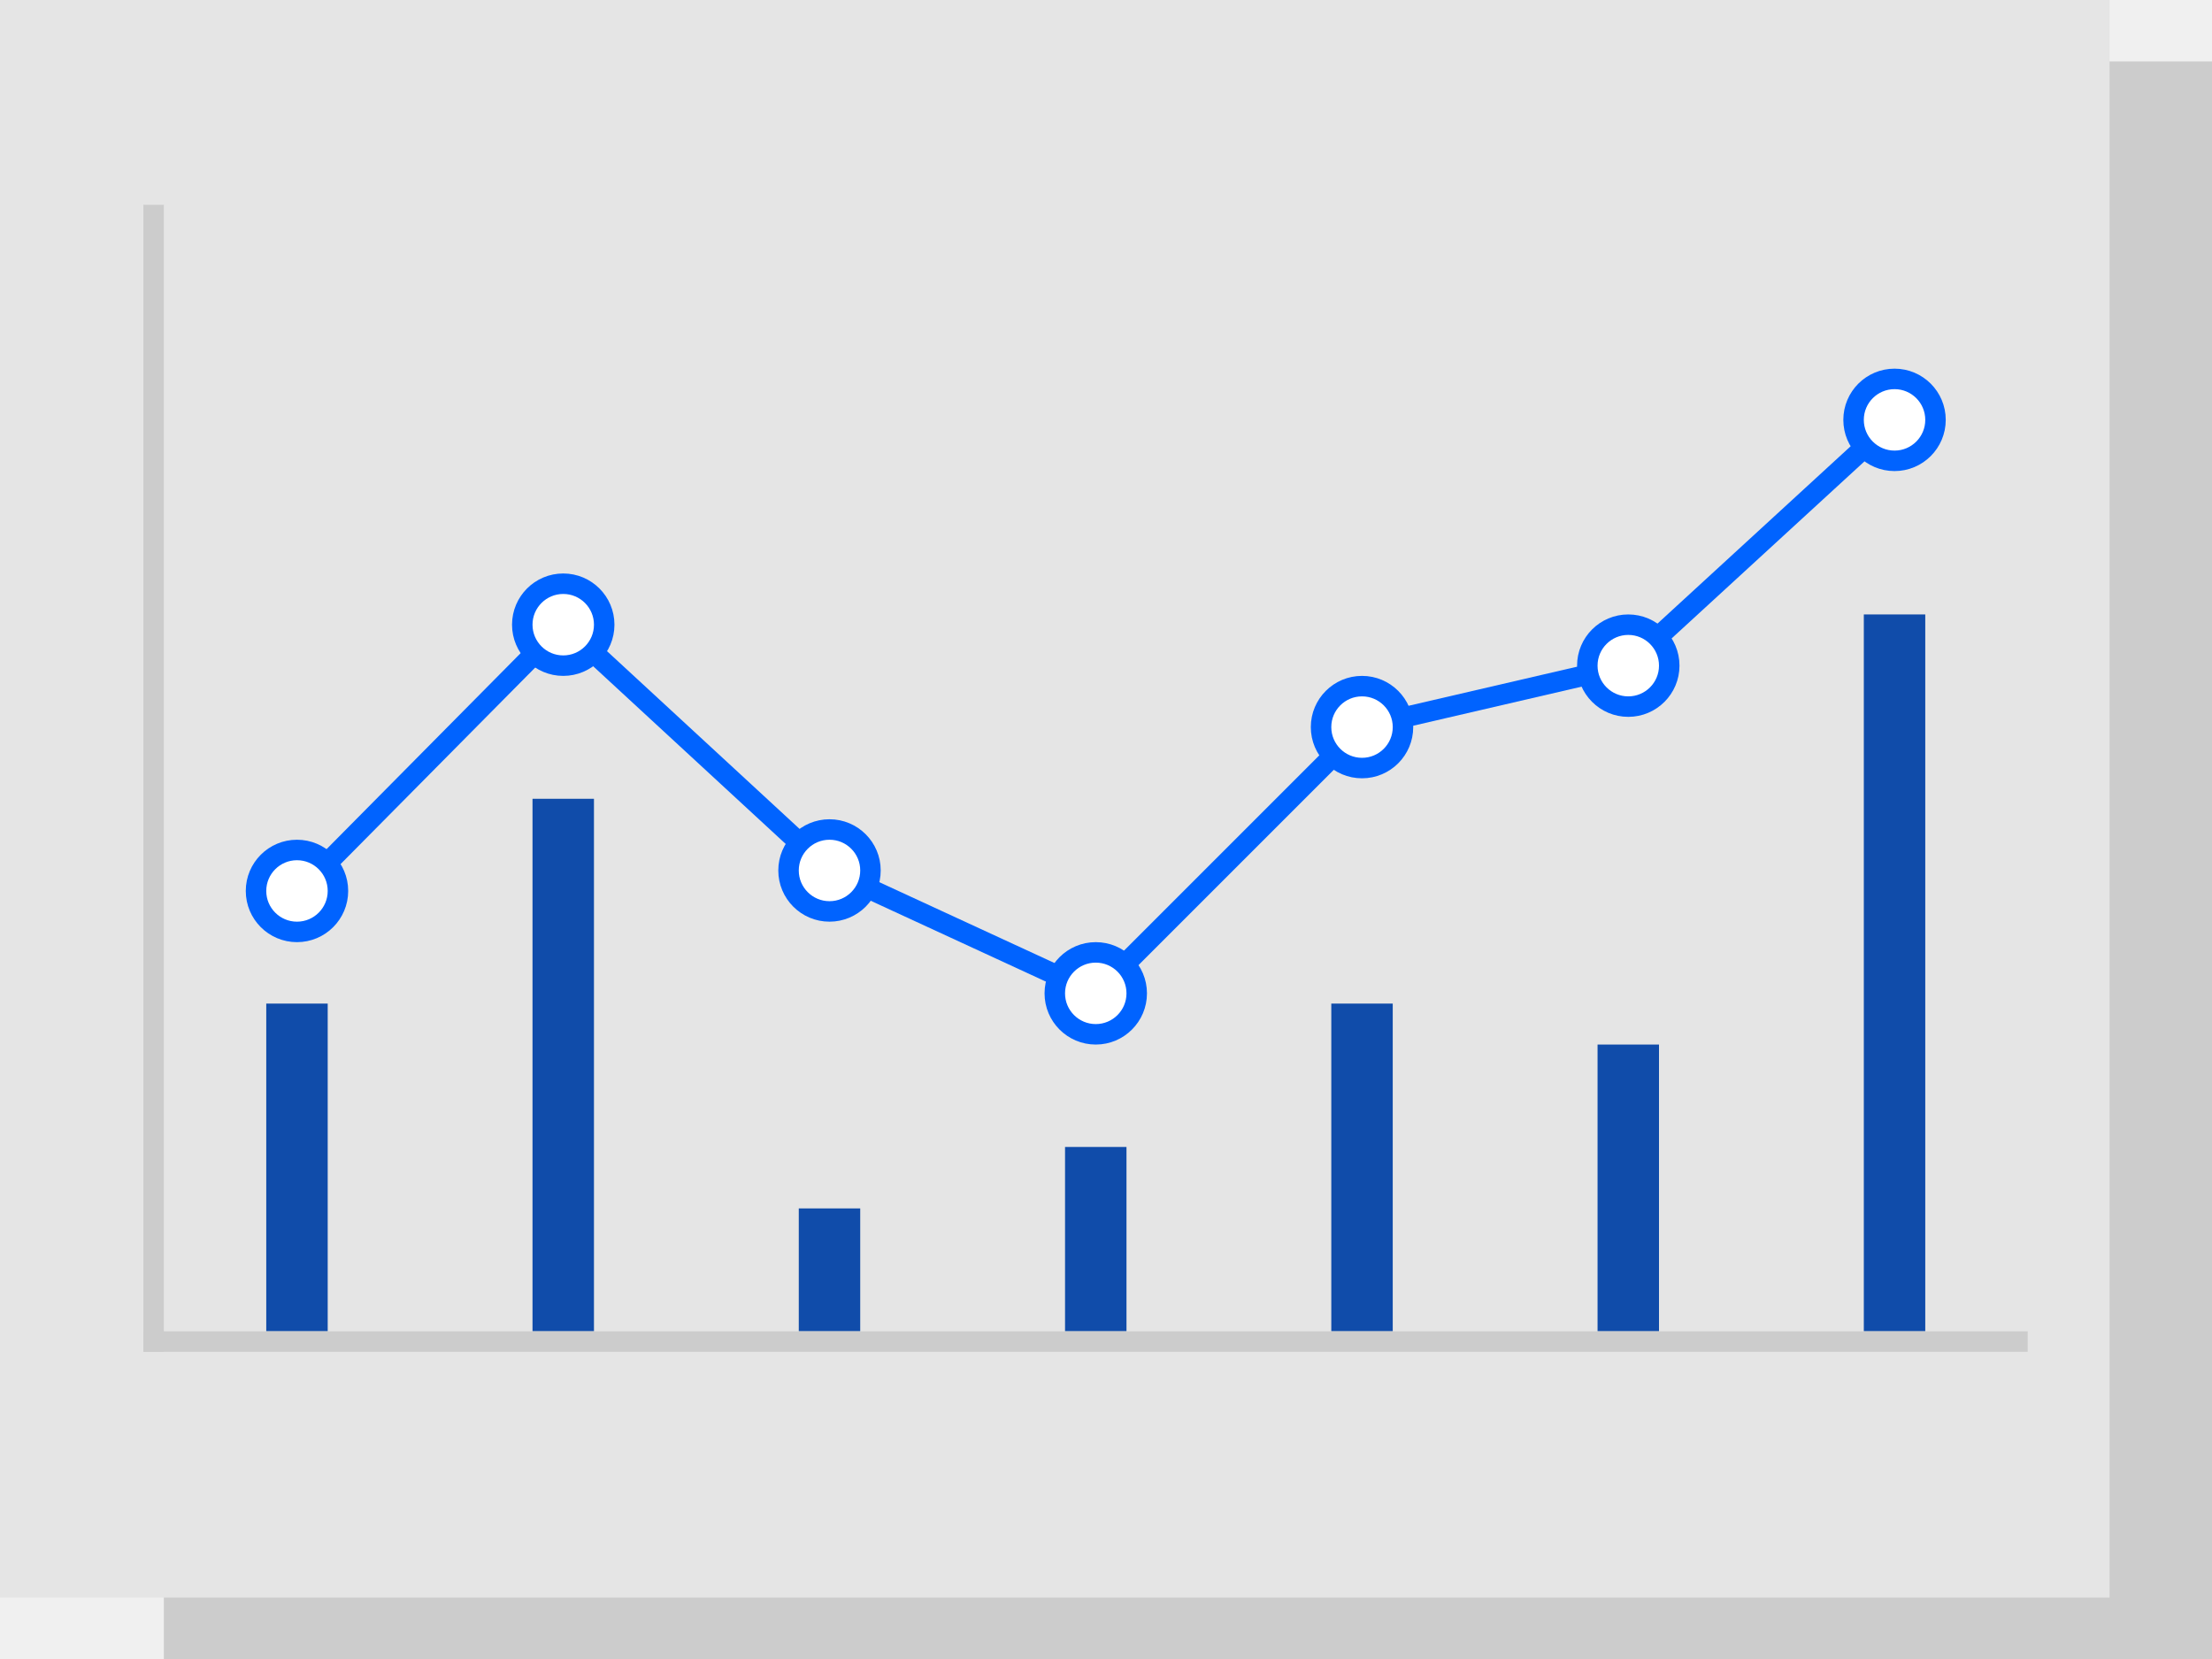
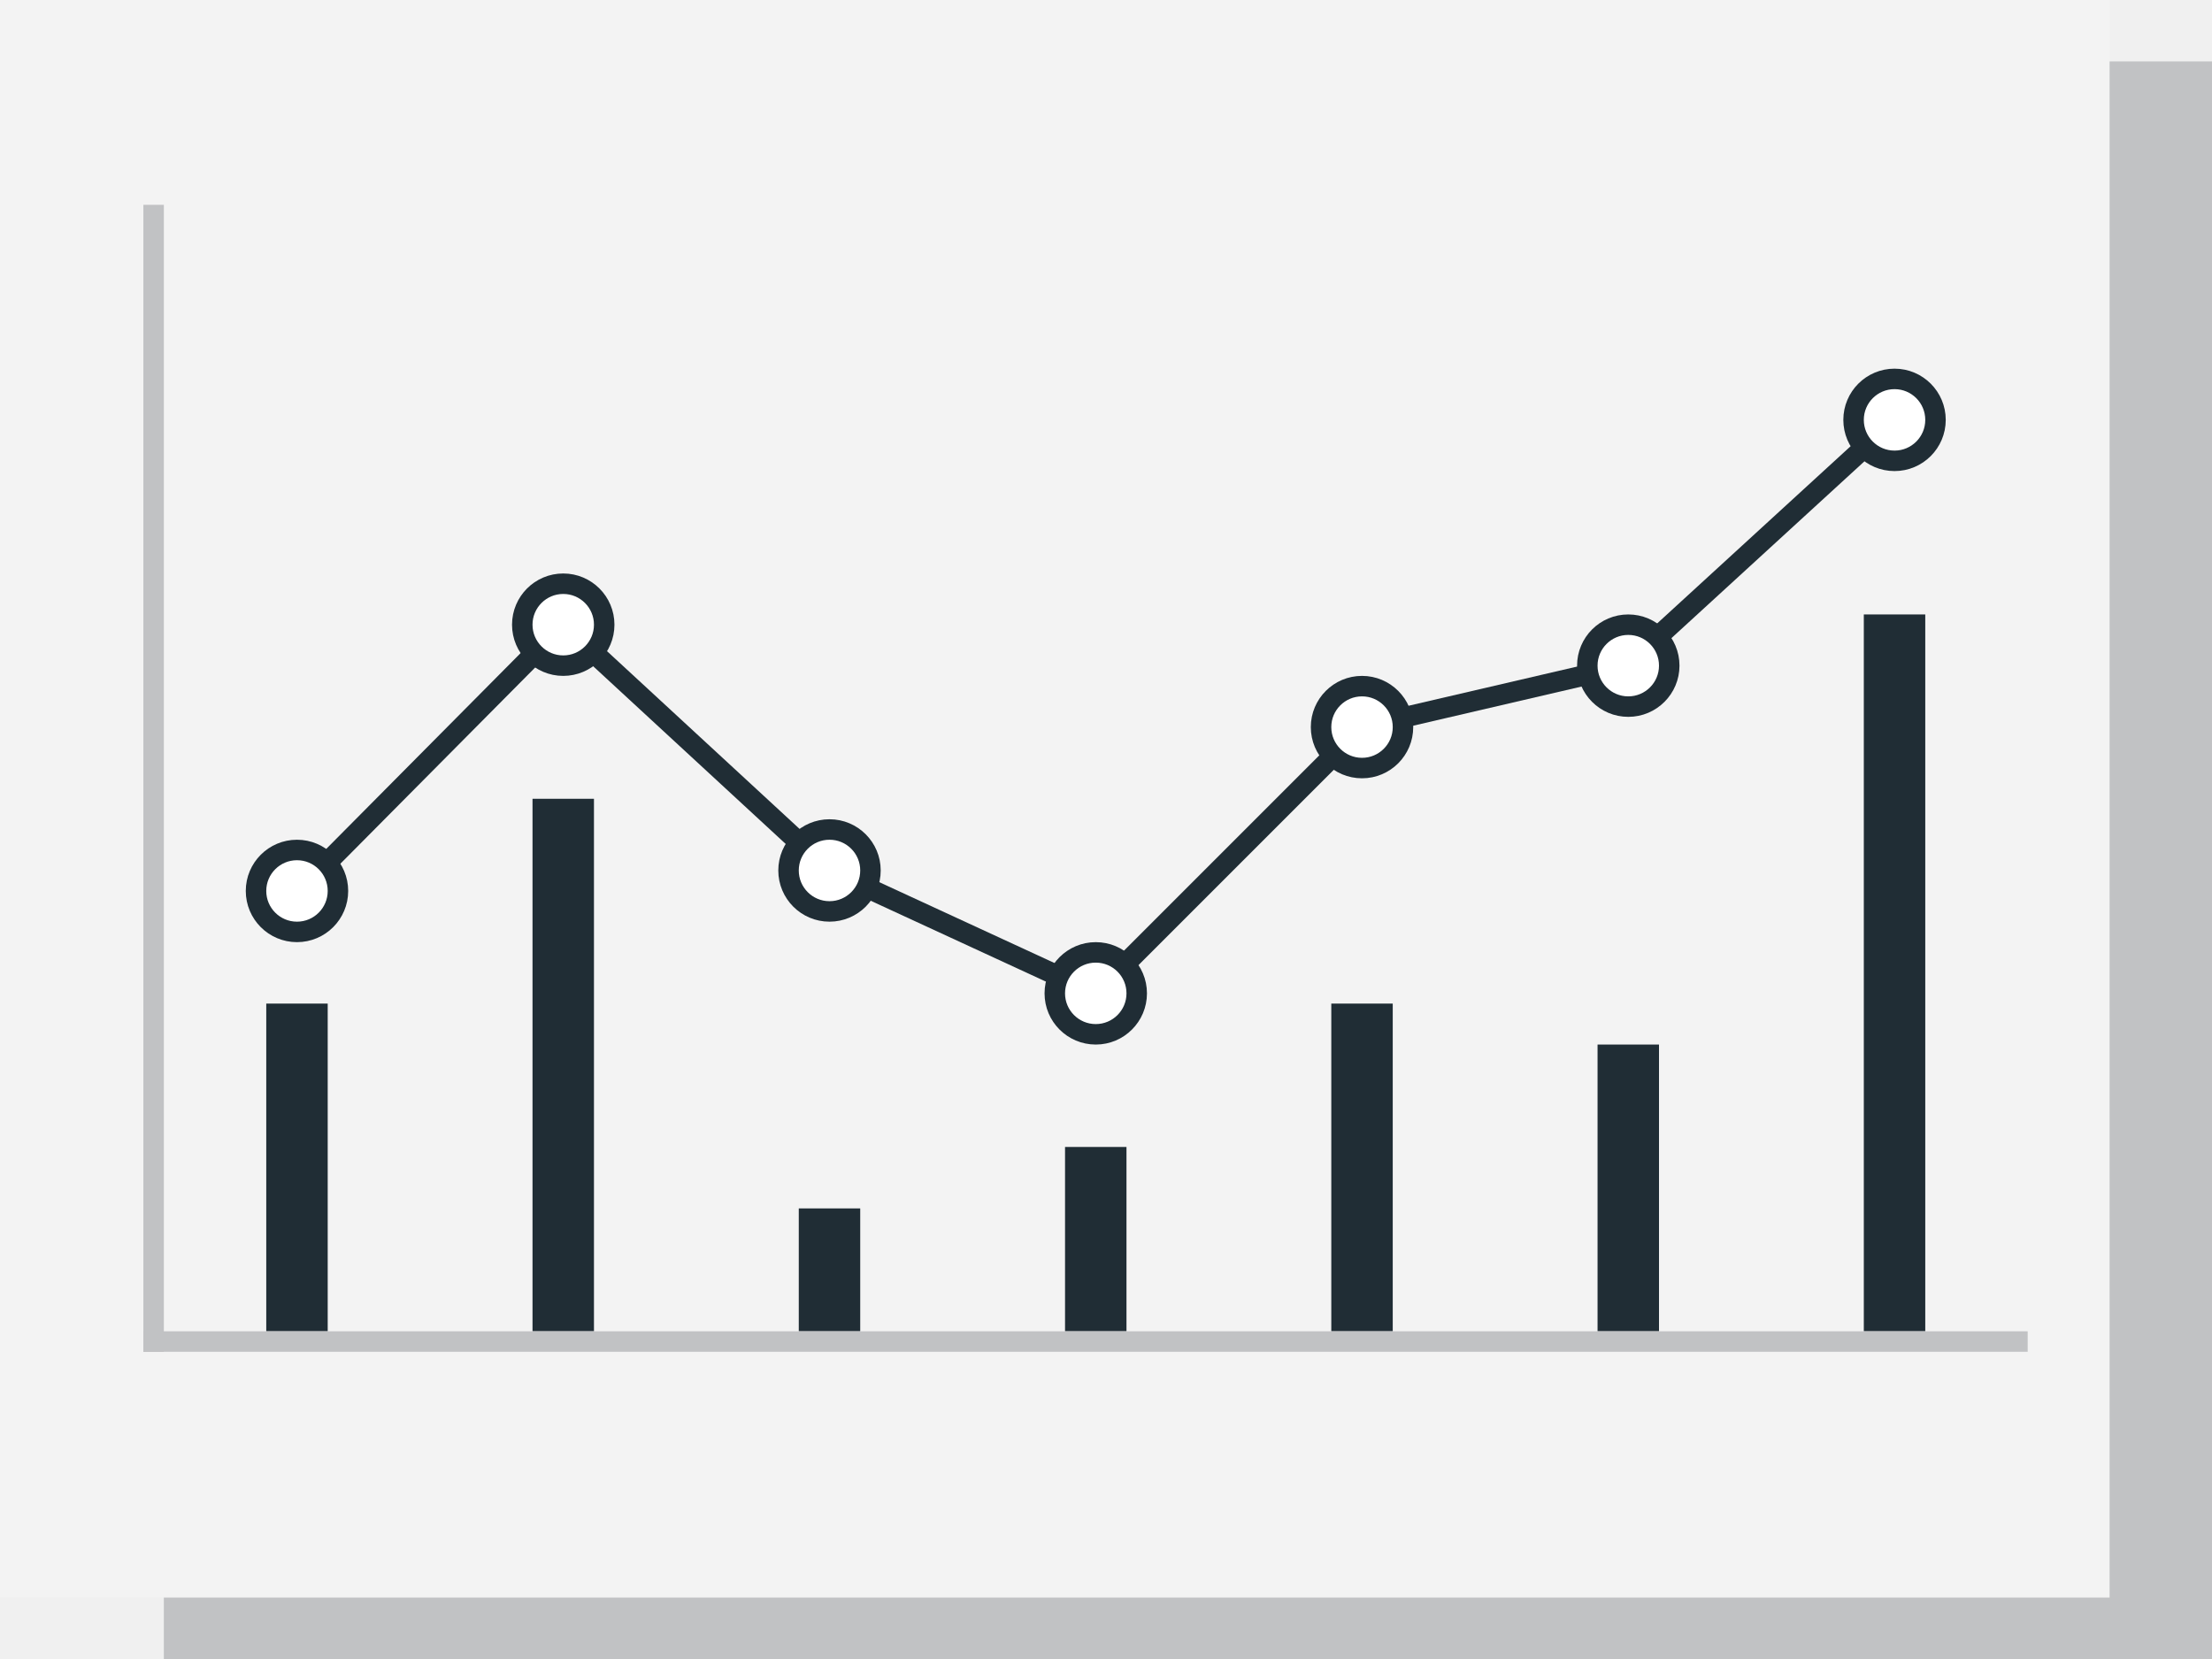
- <svg xmlns="http://www.w3.org/2000/svg" width="108px" height="81px" viewBox="0 0 108 81" version="1.1">
-   <g id="0419-data-collection-update" stroke="none" stroke-width="1" fill="none" fill-rule="evenodd">
-     <g id="4.-collect-data-updated" transform="translate(-762, -330)">
-       <g id="number-of-slices" transform="translate(762, 330)">
-         <rect id="Rectangle" fill="#CCCCCC" x="8" y="3" width="100" height="78" />
-         <rect id="Rectangle" fill="#E5E5E5" x="0" y="0" width="103" height="78" />
-         <rect id="Rectangle" fill="#104CAA" x="13" y="49" width="3" height="16" />
-         <rect id="Rectangle-Copy-9" fill="#104CAA" x="26" y="39" width="3" height="26" />
-         <rect id="Rectangle-Copy-10" fill="#104CAA" x="39" y="59" width="3" height="6" />
-         <rect id="Rectangle-Copy-11" fill="#104CAA" x="52" y="56" width="3" height="9" />
-         <rect id="Rectangle-Copy-12" fill="#104CAA" x="65" y="49" width="3" height="16" />
-         <rect id="Rectangle-Copy-13" fill="#104CAA" x="78" y="51" width="3" height="14" />
-         <rect id="Rectangle-Copy-15" fill="#104CAA" x="91" y="30" width="3" height="35" />
-         <polyline id="Path-2" stroke="#0063FF" points="14 44.133 27.5 30.5 40.5 42.5 53.5 48.5 66.5 35.5 79.429 32.5 92.5 20.5" />
-         <circle id="Oval" stroke="#0063FF" fill="#FFFFFF" cx="14.5" cy="43.5" r="2" />
-         <circle id="Oval-Copy-8" stroke="#0063FF" fill="#FFFFFF" cx="27.5" cy="30.5" r="2" />
-         <circle id="Oval-Copy-9" stroke="#0063FF" fill="#FFFFFF" cx="40.5" cy="42.5" r="2" />
-         <circle id="Oval-Copy-10" stroke="#0063FF" fill="#FFFFFF" cx="53.5" cy="48.5" r="2" />
-         <circle id="Oval-Copy-11" stroke="#0063FF" fill="#FFFFFF" cx="66.5" cy="35.5" r="2" />
-         <circle id="Oval-Copy-12" stroke="#0063FF" fill="#FFFFFF" cx="79.5" cy="32.5" r="2" />
-         <circle id="Oval-Copy-13" stroke="#0063FF" fill="#FFFFFF" cx="92.5" cy="20.5" r="2" />
-         <rect id="Rectangle" fill="#CCCCCC" x="7" y="10" width="1" height="56" />
-         <rect id="Rectangle" fill="#CCCCCC" x="7" y="65" width="92" height="1" />
-       </g>
-     </g>
-   </g>
+ <svg xmlns="http://www.w3.org/2000/svg" version="1.1" id="Warstwa_1" x="0px" y="0px" viewBox="0 0 108 81" style="enable-background:new 0 0 108 81;" xml:space="preserve">
+   <style type="text/css">
+ 	.st0{fill-rule:evenodd;clip-rule:evenodd;fill:#C1C2C4;}
+ 	.st1{fill-rule:evenodd;clip-rule:evenodd;fill:#F3F3F3;}
+ 	.st2{fill-rule:evenodd;clip-rule:evenodd;fill:#202D35;}
+ 	.st3{fill:none;stroke:#202D35;}
+ 	.st4{fill-rule:evenodd;clip-rule:evenodd;fill:#FFFFFF;stroke:#202D35;}
+ </style>
+   <rect id="Rectangle" x="8" y="3" class="st0" width="100" height="78" />
+   <rect id="Rectangle_00000145029903623649376930000013384968157165811079_" y="0" class="st1" width="103" height="78" />
+   <rect id="Rectangle_00000088127505711211256460000009458509230324432777_" x="13" y="49" class="st2" width="3" height="16" />
+   <rect id="Rectangle-Copy-9" x="26" y="39" class="st2" width="3" height="26" />
+   <rect id="Rectangle-Copy-10" x="39" y="59" class="st2" width="3" height="6" />
+   <rect id="Rectangle-Copy-11" x="52" y="56" class="st2" width="3" height="9" />
+   <rect id="Rectangle-Copy-12" x="65" y="49" class="st2" width="3" height="16" />
+   <rect id="Rectangle-Copy-13" x="78" y="51" class="st2" width="3" height="14" />
+   <rect id="Rectangle-Copy-15" x="91" y="30" class="st2" width="3" height="35" />
+   <polyline id="Path-2" class="st3" points="14,44.1 27.5,30.5 40.5,42.5 53.5,48.5 66.5,35.5 79.4,32.5 92.5,20.5 " />
+   <circle id="Oval" class="st4" cx="14.5" cy="43.5" r="2" />
+   <circle id="Oval-Copy-8" class="st4" cx="27.5" cy="30.5" r="2" />
+   <circle id="Oval-Copy-9" class="st4" cx="40.5" cy="42.5" r="2" />
+   <circle id="Oval-Copy-10" class="st4" cx="53.5" cy="48.5" r="2" />
+   <circle id="Oval-Copy-11" class="st4" cx="66.5" cy="35.5" r="2" />
+   <circle id="Oval-Copy-12" class="st4" cx="79.5" cy="32.5" r="2" />
+   <circle id="Oval-Copy-13" class="st4" cx="92.5" cy="20.5" r="2" />
+   <rect id="Rectangle_00000025433958353981602480000015766381255377807786_" x="7" y="10" class="st0" width="1" height="56" />
+   <rect id="Rectangle_00000050631443801651539620000010222984555603807398_" x="7" y="65" class="st0" width="92" height="1" />
</svg>
